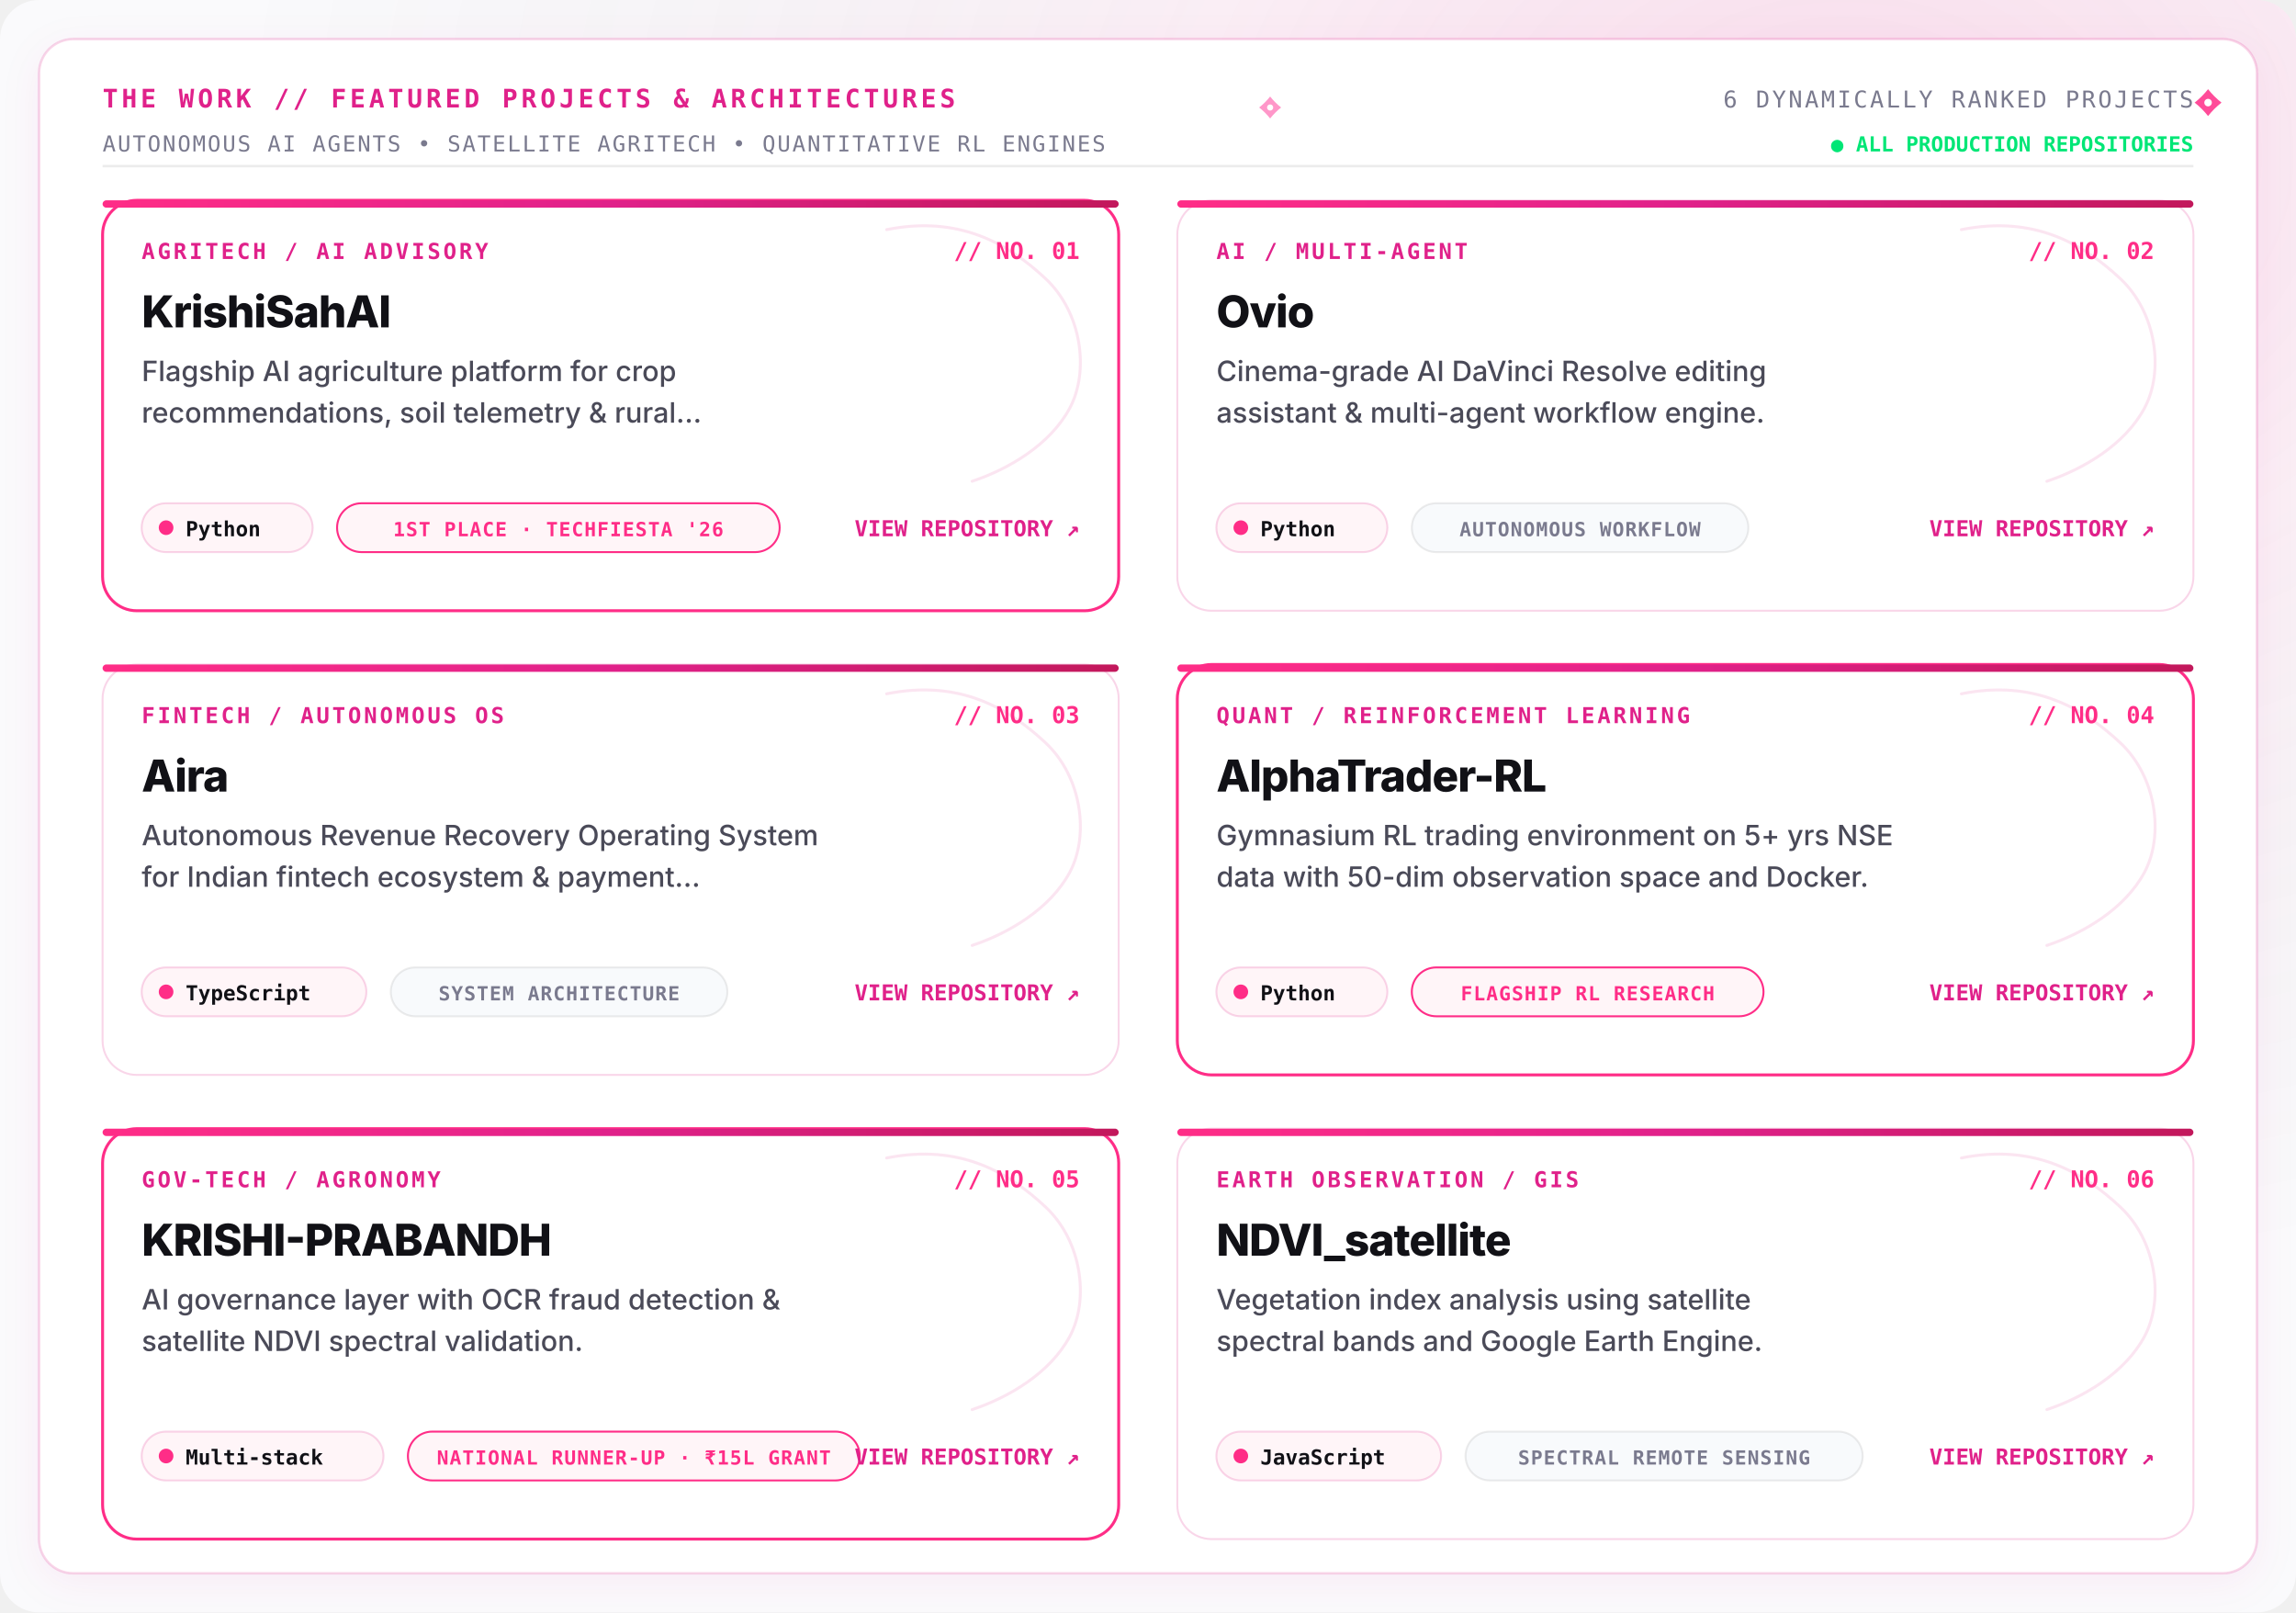
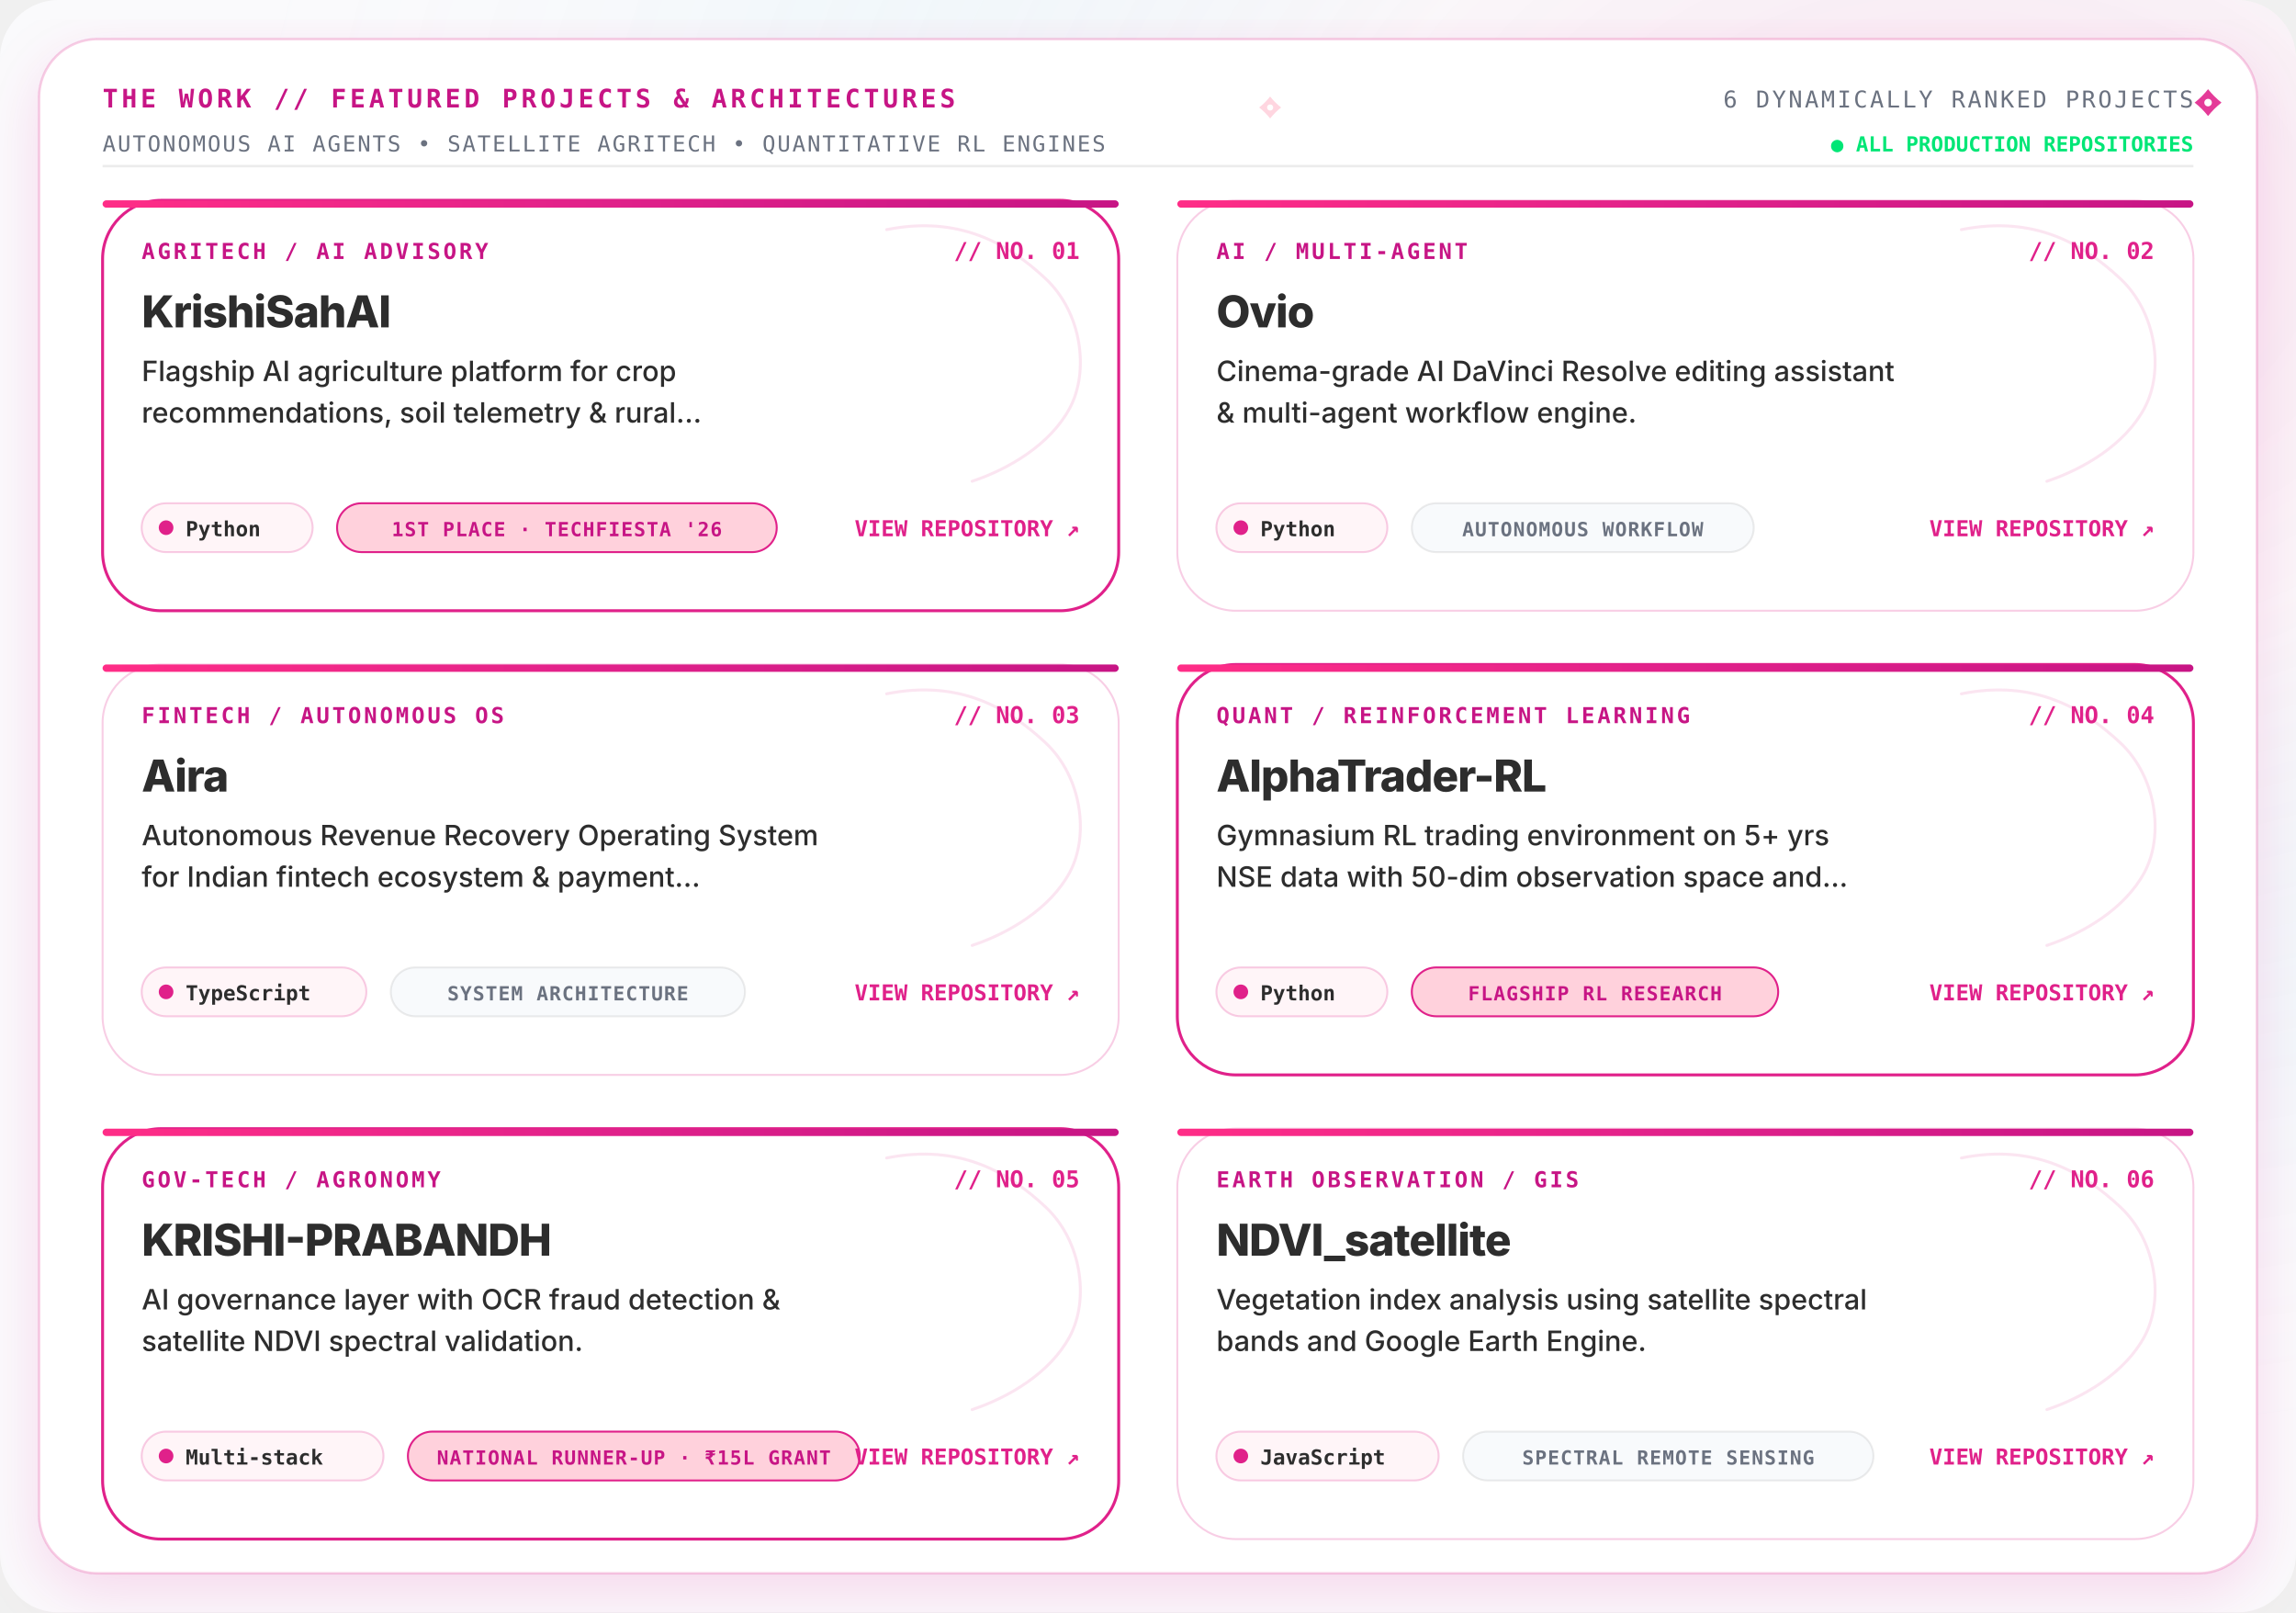
<svg xmlns="http://www.w3.org/2000/svg" viewBox="0 0 940 660" width="100%" height="660" fill="none">
  <defs>
    <style type="text/css">
        .display-title {
-           font-family: 'Plus Jakarta Sans', 'Inter', -apple-system, BlinkMacSystemFont, 'Segoe UI', Roboto, sans-serif;
+           font-family: 'Montserrat', 'Plus Jakarta Sans', 'Inter', -apple-system, BlinkMacSystemFont, 'Segoe UI', Roboto, sans-serif;
          font-weight: 800;
          letter-spacing: -0.02em;
        }
        .editorial-title {
          font-family: 'Cinzel', 'Playfair Display', 'Didot', Georgia, serif;
          font-weight: 700;
          letter-spacing: 0.08em;
        }
        .editorial-script {
-           font-family: 'Playfair Display', 'Dancing Script', 'Brush Script MT', Georgia, cursive;
-           font-style: italic;
+           font-family: 'Pacifico', 'Cinzel', 'Playfair Display', 'Brush Script MT', cursive, sans-serif;
          letter-spacing: 0.02em;
        }
        .editorial-sans {
-           font-family: 'Inter', -apple-system, BlinkMacSystemFont, 'Segoe UI', Roboto, sans-serif;
+           font-family: 'Poppins', 'Inter', -apple-system, BlinkMacSystemFont, 'Segoe UI', Roboto, sans-serif;
          font-weight: 500;
        }
        .code-mono {
          font-family: 'JetBrains Mono', 'SF Mono', 'Fira Code', Menlo, Consolas, monospace;
        }
        
        /* Subtle Shimmer &amp; Pulse Keyframes */
        @keyframes subtlePulse {
          0%, 100% { opacity: 0.85; }
          50% { opacity: 1; }
        }
        @keyframes glint {
          0%, 100% { transform: scale(0.95); opacity: 0.7; }
          50% { transform: scale(1.08); opacity: 1; }
        }
        
        .pulse-anim {
          animation: subtlePulse 3s ease-in-out infinite;
        }
        .glint-anim {
          animation: glint 3.5s ease-in-out infinite;
          transform-origin: center;
        }
      </style>
    <linearGradient id="proj_barbieGrad" x1="0%" y1="0%" x2="100%" y2="0%">
      <stop offset="0%" stop-color="#FF2D87" />
      <stop offset="50%" stop-color="#E0218A" />
-       <stop offset="100%" stop-color="#C2185B" />
+       <stop offset="100%" stop-color="#C71585" />
+     </linearGradient>
+     <linearGradient id="proj_blushGrad" x1="0%" y1="0%" x2="100%" y2="100%">
+       <stop offset="0%" stop-color="#FFFFFF" />
+       <stop offset="60%" stop-color="#FFF0F5" />
+       <stop offset="100%" stop-color="#FFD1DC" />
+     </linearGradient>
+     <linearGradient id="proj_cyanGrad" x1="0%" y1="0%" x2="100%" y2="0%">
+       <stop offset="0%" stop-color="#00B4D8" />
+       <stop offset="100%" stop-color="#0077B6" />
    </linearGradient>
    <linearGradient id="proj_cardGlass" x1="0%" y1="0%" x2="0%" y2="100%">
-       <stop offset="0%" stop-color="#151122" stop-opacity="0.94" />
-       <stop offset="100%" stop-color="#0E0B16" stop-opacity="0.97" />
-     </linearGradient>
-     <linearGradient id="proj_roseSatin" x1="0%" y1="0%" x2="100%" y2="100%">
-       <stop offset="0%" stop-color="#2D1124" />
-       <stop offset="100%" stop-color="#1A0D18" />
-     </linearGradient>
-     <linearGradient id="proj_lightSurfaceGrad" x1="0%" y1="0%" x2="0%" y2="100%">
-       <stop offset="0%" stop-color="#FFFFFF" />
-       <stop offset="100%" stop-color="#FFF5F8" />
+       <stop offset="0%" stop-color="#FFFFFF" stop-opacity="0.98" />
+       <stop offset="100%" stop-color="#FFF8FA" stop-opacity="0.95" />
    </linearGradient>
    <linearGradient id="proj_borderGrad" x1="0%" y1="0%" x2="100%" y2="100%">
-       <stop offset="0%" stop-color="#FF2D87" stop-opacity="0.45" />
-       <stop offset="40%" stop-color="#FF85C0" stop-opacity="0.20" />
-       <stop offset="70%" stop-color="#CBD5E1" stop-opacity="0.30" />
-       <stop offset="100%" stop-color="#E0218A" stop-opacity="0.35" />
-     </linearGradient>
-     <linearGradient id="proj_chromeGrad" x1="0%" y1="0%" x2="100%" y2="100%">
-       <stop offset="0%" stop-color="#FFFFFF" />
-       <stop offset="35%" stop-color="#F1F5F9" />
-       <stop offset="70%" stop-color="#CBD5E1" />
-       <stop offset="100%" stop-color="#E2E8F0" />
+       <stop offset="0%" stop-color="#E0218A" stop-opacity="0.40" />
+       <stop offset="45%" stop-color="#FFD1DC" stop-opacity="0.25" />
+       <stop offset="75%" stop-color="#00B4D8" stop-opacity="0.20" />
+       <stop offset="100%" stop-color="#C71585" stop-opacity="0.35" />
    </linearGradient>
    <linearGradient id="proj_goldGrad" x1="0%" y1="0%" x2="100%" y2="100%">
      <stop offset="0%" stop-color="#FDE68A" />
      <stop offset="50%" stop-color="#F59E0B" />
      <stop offset="100%" stop-color="#D97706" />
    </linearGradient>
-     <radialGradient id="proj_radialAura" cx="80%" cy="10%" r="70%">
-       <stop offset="0%" stop-color="#E0218A" stop-opacity="0.14" />
-       <stop offset="40%" stop-color="#FF2D87" stop-opacity="0.06" />
-       <stop offset="100%" stop-color="#0D0B14" stop-opacity="0" />
+     <radialGradient id="proj_radialAura" cx="85%" cy="15%" r="75%">
+       <stop offset="0%" stop-color="#E0218A" stop-opacity="0.12" />
+       <stop offset="35%" stop-color="#FFD1DC" stop-opacity="0.08" />
+       <stop offset="70%" stop-color="#00B4D8" stop-opacity="0.03" />
+       <stop offset="100%" stop-color="#FAFAFC" stop-opacity="0" />
    </radialGradient>
-     <filter id="proj_cardShadow" x="-5%" y="-5%" width="110%" height="115%">
-       <feDropShadow dx="0" dy="4" stdDeviation="8" flood-color="#E0218A" flood-opacity="0.06" />
+     <filter id="proj_cardShadow" x="-10%" y="-10%" width="120%" height="125%">
+       <feDropShadow dx="0" dy="8" stdDeviation="12" flood-color="#E0218A" flood-opacity="0.14" />
    </filter>
    <filter id="proj_pinkGlow" x="-20%" y="-20%" width="140%" height="140%">
      <feGaussianBlur stdDeviation="4" result="blur" />
      <feComposite in="SourceGraphic" in2="blur" operator="over" />
    </filter>
-     <filter id="proj_glowFilter" x="-20%" y="-20%" width="140%" height="140%">
-       <feGaussianBlur stdDeviation="6" result="blur" />
-       <feComposite in="SourceGraphic" in2="blur" operator="over" />
-     </filter>
  </defs>
-   <rect width="940" height="660" rx="16" fill="#FAFAFC" />
-   <rect width="940" height="660" rx="16" fill="url(#proj_radialAura)" />
-   <rect x="16" y="16" width="908" height="628" rx="14" fill="#FFFFFF" stroke="rgba(224, 33, 138, 0.18)" stroke-width="1" filter="url(#proj_cardShadow)" />
+   <rect width="940" height="660" rx="24" fill="#FAFAFC" />
+   <rect width="940" height="660" rx="24" fill="url(#proj_radialAura)" />
+   <rect x="16" y="16" width="908" height="628" rx="24" fill="#FFFFFF" stroke="rgba(224, 33, 138, 0.22)" stroke-width="1" filter="url(#proj_cardShadow)" />
  <g transform="translate(42, 44)">
-     <text x="0" y="0" class="code-mono" font-size="10.5" font-weight="700" fill="#E0218A" letter-spacing="0.14em">
+     <text x="0" y="0" class="code-mono" font-size="10.5" font-weight="700" fill="#C71585" letter-spacing="0.14em">
        THE WORK // FEATURED PROJECTS &amp; ARCHITECTURES
      </text>
-     <text x="0" y="18" class="code-mono" font-size="9" fill="#7A7A8E" letter-spacing="0.08em">
+     <text x="0" y="18" class="code-mono" font-size="9" fill="#6B7280" letter-spacing="0.08em">
        AUTONOMOUS AI AGENTS • SATELLITE AGRITECH • QUANTITATIVE RL ENGINES
      </text>
  </g>
  <g transform="translate(898, 44)">
-     <text x="0" y="0" text-anchor="end" class="code-mono" font-size="9.5" fill="#7A7A8E" letter-spacing="0.1em">
+     <text x="0" y="0" text-anchor="end" class="code-mono" font-size="9.5" fill="#6B7280" letter-spacing="0.1em">
        6 DYNAMICALLY RANKED PROJECTS
      </text>
    <text x="0" y="18" text-anchor="end" class="code-mono" font-size="8.5" fill="#00E676" font-weight="700">
        ● ALL PRODUCTION REPOSITORIES
      </text>
  </g>
  <line x1="42" y1="68" x2="898" y2="68" stroke="rgba(17, 17, 22, 0.08)" stroke-width="1" />
  <g transform="translate(42, 82)">
-     <rect x="0" y="0" width="416" height="168" rx="14" fill="#FFFFFF" stroke="#FF2D87" stroke-width="1.2" />
-     <rect x="0" y="0" width="416" height="3" rx="1.5" fill="url(#proj_barbieGrad)" />
-     <path d="           M 321 12           C 351 6, 371 18, 386 32           C 401 46, 404 70, 396 85           C 388 100, 371 110, 356 115         " fill="none" stroke="#E0218A" stroke-width="1.2" stroke-linecap="round" opacity="0.12" />
-     <g transform="translate(16, 24)">
-       <text x="0" y="0" class="code-mono" font-size="9" font-weight="700" fill="#E0218A" letter-spacing="0.12em">
+     <rect x="0" y="0" width="416" height="168" rx="24" fill="#FFFFFF" stroke="#E0218A" stroke-width="1.2" />
+     <rect x="0" y="0" width="416" height="3" rx="1.5" fill="url(#proj_barbieGrad)" />
+     <path d="           M 321 12           C 351 6, 371 18, 386 32           C 401 46, 404 70, 396 85           C 388 100, 371 110, 356 115         " fill="none" stroke="#E0218A" stroke-width="1.2" stroke-linecap="round" opacity="0.12" />
+     <g transform="translate(16, 24)">
+       <text x="0" y="0" class="code-mono" font-size="9" font-weight="700" fill="#C71585" letter-spacing="0.12em">
            AGRITECH / AI ADVISORY
          </text>
-       <text x="384" y="0" text-anchor="end" class="code-mono" font-size="9.5" font-weight="800" fill="#FF2D87">
+       <text x="384" y="0" text-anchor="end" class="code-mono" font-size="9.5" font-weight="800" fill="#E0218A">
            // NO. 01
          </text>
    </g>
    <g transform="translate(16, 52)">
-       <text x="0" y="0" class="display-title" font-size="18" font-weight="800" fill="#111116">
+       <text x="0" y="0" class="display-title" font-size="18" font-weight="800" fill="#2D2D2D">
            KrishiSahAI
          </text>
    </g>
    <g transform="translate(16, 74)">
-       <text x="0" y="0" class="editorial-sans" font-size="11.5" fill="#4A4A58">
+       <text x="0" y="0" class="editorial-sans" font-size="11.5" fill="#2D2D2D">
            Flagship AI agriculture platform for crop
          </text>
-       <text x="0" y="17" class="editorial-sans" font-size="11.5" fill="#4A4A58">
+       <text x="0" y="17" class="editorial-sans" font-size="11.5" fill="#2D2D2D">
            recommendations, soil telemetry &amp; rural...
          </text>
    </g>
    <g transform="translate(16, 138)">
-       <rect x="0" y="-14" width="70" height="20" rx="10" fill="#FFF5F8" stroke="rgba(224, 33, 138, 0.18)" stroke-width="0.8" />
-       <circle cx="10" cy="-4" r="3" fill="#FF2D87" />
-       <text x="18" y="-0.5" class="code-mono" font-size="8.5" font-weight="700" fill="#111116">
+       <rect x="0" y="-14" width="70" height="20" rx="10" fill="#FFF5F8" stroke="rgba(224, 33, 138, 0.22)" stroke-width="0.8" />
+       <circle cx="10" cy="-4" r="3" fill="#E0218A" />
+       <text x="18" y="-0.5" class="code-mono" font-size="8.5" font-weight="700" fill="#2D2D2D">
            Python
          </text>
-       <rect x="80" y="-14" width="181.2" height="20" rx="10" fill="#FFF5F8" stroke="#FF2D87" stroke-width="0.8" />
-       <text x="170.6" y="-0.5" text-anchor="middle" class="code-mono" font-size="8" font-weight="700" fill="#FF2D87" letter-spacing="0.05em">
+       <rect x="80" y="-14" width="180" height="20" rx="10" fill="#FFD1DC" stroke="#E0218A" stroke-width="0.8" />
+       <text x="170" y="-0.5" text-anchor="middle" class="code-mono" font-size="8" font-weight="700" fill="#C71585" letter-spacing="0.05em">
            1ST PLACE · TECHFIESTA '26
          </text>
      <text x="384" y="-0.5" text-anchor="end" class="code-mono" font-size="9" font-weight="700" fill="#E0218A">
            VIEW REPOSITORY ↗
          </text>
    </g>
  </g>
  <g transform="translate(482, 82)">
-     <rect x="0" y="0" width="416" height="168" rx="14" fill="#FFFFFF" stroke="rgba(224, 33, 138, 0.18)" stroke-width="0.8" />
-     <rect x="0" y="0" width="416" height="3" rx="1.5" fill="url(#proj_barbieGrad)" />
-     <path d="           M 321 12           C 351 6, 371 18, 386 32           C 401 46, 404 70, 396 85           C 388 100, 371 110, 356 115         " fill="none" stroke="#E0218A" stroke-width="1.2" stroke-linecap="round" opacity="0.12" />
-     <g transform="translate(16, 24)">
-       <text x="0" y="0" class="code-mono" font-size="9" font-weight="700" fill="#E0218A" letter-spacing="0.12em">
+     <rect x="0" y="0" width="416" height="168" rx="24" fill="#FFFFFF" stroke="rgba(224, 33, 138, 0.22)" stroke-width="0.8" />
+     <rect x="0" y="0" width="416" height="3" rx="1.5" fill="url(#proj_barbieGrad)" />
+     <path d="           M 321 12           C 351 6, 371 18, 386 32           C 401 46, 404 70, 396 85           C 388 100, 371 110, 356 115         " fill="none" stroke="#E0218A" stroke-width="1.2" stroke-linecap="round" opacity="0.12" />
+     <g transform="translate(16, 24)">
+       <text x="0" y="0" class="code-mono" font-size="9" font-weight="700" fill="#C71585" letter-spacing="0.12em">
            AI / MULTI-AGENT
          </text>
-       <text x="384" y="0" text-anchor="end" class="code-mono" font-size="9.5" font-weight="800" fill="#FF2D87">
+       <text x="384" y="0" text-anchor="end" class="code-mono" font-size="9.5" font-weight="800" fill="#E0218A">
            // NO. 02
          </text>
    </g>
    <g transform="translate(16, 52)">
-       <text x="0" y="0" class="display-title" font-size="18" font-weight="800" fill="#111116">
+       <text x="0" y="0" class="display-title" font-size="18" font-weight="800" fill="#2D2D2D">
            Ovio
          </text>
    </g>
    <g transform="translate(16, 74)">
-       <text x="0" y="0" class="editorial-sans" font-size="11.5" fill="#4A4A58">
-             Cinema-grade AI DaVinci Resolve editing
-           </text>
-       <text x="0" y="17" class="editorial-sans" font-size="11.5" fill="#4A4A58">
-             assistant &amp; multi-agent workflow engine.
-           </text>
-     </g>
-     <g transform="translate(16, 138)">
-       <rect x="0" y="-14" width="70" height="20" rx="10" fill="#FFF5F8" stroke="rgba(224, 33, 138, 0.18)" stroke-width="0.8" />
-       <circle cx="10" cy="-4" r="3" fill="#FF2D87" />
-       <text x="18" y="-0.5" class="code-mono" font-size="8.5" font-weight="700" fill="#111116">
+       <text x="0" y="0" class="editorial-sans" font-size="11.5" fill="#2D2D2D">
+             Cinema-grade AI DaVinci Resolve editing assistant
+           </text>
+       <text x="0" y="17" class="editorial-sans" font-size="11.5" fill="#2D2D2D">
+             &amp; multi-agent workflow engine.
+           </text>
+     </g>
+     <g transform="translate(16, 138)">
+       <rect x="0" y="-14" width="70" height="20" rx="10" fill="#FFF5F8" stroke="rgba(224, 33, 138, 0.22)" stroke-width="0.8" />
+       <circle cx="10" cy="-4" r="3" fill="#E0218A" />
+       <text x="18" y="-0.5" class="code-mono" font-size="8.5" font-weight="700" fill="#2D2D2D">
            Python
          </text>
-       <rect x="80" y="-14" width="137.8" height="20" rx="10" fill="#F8FAFC" stroke="rgba(17, 17, 22, 0.08)" stroke-width="0.8" />
-       <text x="148.9" y="-0.5" text-anchor="middle" class="code-mono" font-size="8" font-weight="700" fill="#7A7A8E" letter-spacing="0.05em">
+       <rect x="80" y="-14" width="140" height="20" rx="10" fill="#F8FAFC" stroke="rgba(17, 17, 22, 0.08)" stroke-width="0.8" />
+       <text x="150" y="-0.5" text-anchor="middle" class="code-mono" font-size="8" font-weight="700" fill="#6B7280" letter-spacing="0.05em">
            AUTONOMOUS WORKFLOW
          </text>
      <text x="384" y="-0.5" text-anchor="end" class="code-mono" font-size="9" font-weight="700" fill="#E0218A">
            VIEW REPOSITORY ↗
          </text>
    </g>
  </g>
  <g transform="translate(42, 272)">
-     <rect x="0" y="0" width="416" height="168" rx="14" fill="#FFFFFF" stroke="rgba(224, 33, 138, 0.18)" stroke-width="0.8" />
-     <rect x="0" y="0" width="416" height="3" rx="1.5" fill="url(#proj_barbieGrad)" />
-     <path d="           M 321 12           C 351 6, 371 18, 386 32           C 401 46, 404 70, 396 85           C 388 100, 371 110, 356 115         " fill="none" stroke="#E0218A" stroke-width="1.2" stroke-linecap="round" opacity="0.12" />
-     <g transform="translate(16, 24)">
-       <text x="0" y="0" class="code-mono" font-size="9" font-weight="700" fill="#E0218A" letter-spacing="0.12em">
+     <rect x="0" y="0" width="416" height="168" rx="24" fill="#FFFFFF" stroke="rgba(224, 33, 138, 0.22)" stroke-width="0.8" />
+     <rect x="0" y="0" width="416" height="3" rx="1.5" fill="url(#proj_barbieGrad)" />
+     <path d="           M 321 12           C 351 6, 371 18, 386 32           C 401 46, 404 70, 396 85           C 388 100, 371 110, 356 115         " fill="none" stroke="#E0218A" stroke-width="1.2" stroke-linecap="round" opacity="0.12" />
+     <g transform="translate(16, 24)">
+       <text x="0" y="0" class="code-mono" font-size="9" font-weight="700" fill="#C71585" letter-spacing="0.12em">
            FINTECH / AUTONOMOUS OS
          </text>
-       <text x="384" y="0" text-anchor="end" class="code-mono" font-size="9.5" font-weight="800" fill="#FF2D87">
+       <text x="384" y="0" text-anchor="end" class="code-mono" font-size="9.5" font-weight="800" fill="#E0218A">
            // NO. 03
          </text>
    </g>
    <g transform="translate(16, 52)">
-       <text x="0" y="0" class="display-title" font-size="18" font-weight="800" fill="#111116">
+       <text x="0" y="0" class="display-title" font-size="18" font-weight="800" fill="#2D2D2D">
            Aira
          </text>
    </g>
    <g transform="translate(16, 74)">
-       <text x="0" y="0" class="editorial-sans" font-size="11.5" fill="#4A4A58">
+       <text x="0" y="0" class="editorial-sans" font-size="11.5" fill="#2D2D2D">
            Autonomous Revenue Recovery Operating System
          </text>
-       <text x="0" y="17" class="editorial-sans" font-size="11.5" fill="#4A4A58">
+       <text x="0" y="17" class="editorial-sans" font-size="11.5" fill="#2D2D2D">
            for Indian fintech ecosystem &amp; payment...
          </text>
    </g>
    <g transform="translate(16, 138)">
-       <rect x="0" y="-14" width="92" height="20" rx="10" fill="#FFF5F8" stroke="rgba(224, 33, 138, 0.18)" stroke-width="0.8" />
-       <circle cx="10" cy="-4" r="3" fill="#FF2D87" />
-       <text x="18" y="-0.5" class="code-mono" font-size="8.5" font-weight="700" fill="#111116">
+       <rect x="0" y="-14" width="92" height="20" rx="10" fill="#FFF5F8" stroke="rgba(224, 33, 138, 0.22)" stroke-width="0.8" />
+       <circle cx="10" cy="-4" r="3" fill="#E0218A" />
+       <text x="18" y="-0.5" class="code-mono" font-size="8.5" font-weight="700" fill="#2D2D2D">
            TypeScript
          </text>
-       <rect x="102" y="-14" width="137.8" height="20" rx="10" fill="#F8FAFC" stroke="rgba(17, 17, 22, 0.08)" stroke-width="0.8" />
-       <text x="170.9" y="-0.5" text-anchor="middle" class="code-mono" font-size="8" font-weight="700" fill="#7A7A8E" letter-spacing="0.05em">
+       <rect x="102" y="-14" width="145" height="20" rx="10" fill="#F8FAFC" stroke="rgba(17, 17, 22, 0.08)" stroke-width="0.8" />
+       <text x="174.5" y="-0.5" text-anchor="middle" class="code-mono" font-size="8" font-weight="700" fill="#6B7280" letter-spacing="0.05em">
            SYSTEM ARCHITECTURE
          </text>
      <text x="384" y="-0.5" text-anchor="end" class="code-mono" font-size="9" font-weight="700" fill="#E0218A">
            VIEW REPOSITORY ↗
          </text>
    </g>
  </g>
  <g transform="translate(482, 272)">
-     <rect x="0" y="0" width="416" height="168" rx="14" fill="#FFFFFF" stroke="#FF2D87" stroke-width="1.2" />
-     <rect x="0" y="0" width="416" height="3" rx="1.5" fill="url(#proj_barbieGrad)" />
-     <path d="           M 321 12           C 351 6, 371 18, 386 32           C 401 46, 404 70, 396 85           C 388 100, 371 110, 356 115         " fill="none" stroke="#E0218A" stroke-width="1.2" stroke-linecap="round" opacity="0.12" />
-     <g transform="translate(16, 24)">
-       <text x="0" y="0" class="code-mono" font-size="9" font-weight="700" fill="#E0218A" letter-spacing="0.12em">
+     <rect x="0" y="0" width="416" height="168" rx="24" fill="#FFFFFF" stroke="#E0218A" stroke-width="1.2" />
+     <rect x="0" y="0" width="416" height="3" rx="1.5" fill="url(#proj_barbieGrad)" />
+     <path d="           M 321 12           C 351 6, 371 18, 386 32           C 401 46, 404 70, 396 85           C 388 100, 371 110, 356 115         " fill="none" stroke="#E0218A" stroke-width="1.2" stroke-linecap="round" opacity="0.12" />
+     <g transform="translate(16, 24)">
+       <text x="0" y="0" class="code-mono" font-size="9" font-weight="700" fill="#C71585" letter-spacing="0.12em">
            QUANT / REINFORCEMENT LEARNING
          </text>
-       <text x="384" y="0" text-anchor="end" class="code-mono" font-size="9.5" font-weight="800" fill="#FF2D87">
+       <text x="384" y="0" text-anchor="end" class="code-mono" font-size="9.5" font-weight="800" fill="#E0218A">
            // NO. 04
          </text>
    </g>
    <g transform="translate(16, 52)">
-       <text x="0" y="0" class="display-title" font-size="18" font-weight="800" fill="#111116">
+       <text x="0" y="0" class="display-title" font-size="18" font-weight="800" fill="#2D2D2D">
            AlphaTrader-RL
          </text>
    </g>
    <g transform="translate(16, 74)">
-       <text x="0" y="0" class="editorial-sans" font-size="11.5" fill="#4A4A58">
-             Gymnasium RL trading environment on 5+ yrs NSE
-           </text>
-       <text x="0" y="17" class="editorial-sans" font-size="11.5" fill="#4A4A58">
-             data with 50-dim observation space and Docker.
-           </text>
-     </g>
-     <g transform="translate(16, 138)">
-       <rect x="0" y="-14" width="70" height="20" rx="10" fill="#FFF5F8" stroke="rgba(224, 33, 138, 0.18)" stroke-width="0.8" />
-       <circle cx="10" cy="-4" r="3" fill="#FF2D87" />
-       <text x="18" y="-0.5" class="code-mono" font-size="8.5" font-weight="700" fill="#111116">
+       <text x="0" y="0" class="editorial-sans" font-size="11.5" fill="#2D2D2D">
+             Gymnasium RL trading environment on 5+ yrs
+           </text>
+       <text x="0" y="17" class="editorial-sans" font-size="11.5" fill="#2D2D2D">
+             NSE data with 50-dim observation space and...
+           </text>
+     </g>
+     <g transform="translate(16, 138)">
+       <rect x="0" y="-14" width="70" height="20" rx="10" fill="#FFF5F8" stroke="rgba(224, 33, 138, 0.22)" stroke-width="0.8" />
+       <circle cx="10" cy="-4" r="3" fill="#E0218A" />
+       <text x="18" y="-0.5" class="code-mono" font-size="8.5" font-weight="700" fill="#2D2D2D">
            Python
          </text>
-       <rect x="80" y="-14" width="144" height="20" rx="10" fill="#FFF5F8" stroke="#FF2D87" stroke-width="0.8" />
-       <text x="152" y="-0.5" text-anchor="middle" class="code-mono" font-size="8" font-weight="700" fill="#FF2D87" letter-spacing="0.05em">
+       <rect x="80" y="-14" width="150" height="20" rx="10" fill="#FFD1DC" stroke="#E0218A" stroke-width="0.8" />
+       <text x="155" y="-0.5" text-anchor="middle" class="code-mono" font-size="8" font-weight="700" fill="#C71585" letter-spacing="0.05em">
            FLAGSHIP RL RESEARCH
          </text>
      <text x="384" y="-0.5" text-anchor="end" class="code-mono" font-size="9" font-weight="700" fill="#E0218A">
            VIEW REPOSITORY ↗
          </text>
    </g>
  </g>
  <g transform="translate(42, 462)">
-     <rect x="0" y="0" width="416" height="168" rx="14" fill="#FFFFFF" stroke="#FF2D87" stroke-width="1.2" />
-     <rect x="0" y="0" width="416" height="3" rx="1.5" fill="url(#proj_barbieGrad)" />
-     <path d="           M 321 12           C 351 6, 371 18, 386 32           C 401 46, 404 70, 396 85           C 388 100, 371 110, 356 115         " fill="none" stroke="#E0218A" stroke-width="1.2" stroke-linecap="round" opacity="0.12" />
-     <g transform="translate(16, 24)">
-       <text x="0" y="0" class="code-mono" font-size="9" font-weight="700" fill="#E0218A" letter-spacing="0.12em">
+     <rect x="0" y="0" width="416" height="168" rx="24" fill="#FFFFFF" stroke="#E0218A" stroke-width="1.2" />
+     <rect x="0" y="0" width="416" height="3" rx="1.5" fill="url(#proj_barbieGrad)" />
+     <path d="           M 321 12           C 351 6, 371 18, 386 32           C 401 46, 404 70, 396 85           C 388 100, 371 110, 356 115         " fill="none" stroke="#E0218A" stroke-width="1.2" stroke-linecap="round" opacity="0.12" />
+     <g transform="translate(16, 24)">
+       <text x="0" y="0" class="code-mono" font-size="9" font-weight="700" fill="#C71585" letter-spacing="0.12em">
            GOV-TECH / AGRONOMY
          </text>
-       <text x="384" y="0" text-anchor="end" class="code-mono" font-size="9.5" font-weight="800" fill="#FF2D87">
+       <text x="384" y="0" text-anchor="end" class="code-mono" font-size="9.5" font-weight="800" fill="#E0218A">
            // NO. 05
          </text>
    </g>
    <g transform="translate(16, 52)">
-       <text x="0" y="0" class="display-title" font-size="18" font-weight="800" fill="#111116">
+       <text x="0" y="0" class="display-title" font-size="18" font-weight="800" fill="#2D2D2D">
            KRISHI-PRABANDH
          </text>
    </g>
    <g transform="translate(16, 74)">
-       <text x="0" y="0" class="editorial-sans" font-size="11.5" fill="#4A4A58">
+       <text x="0" y="0" class="editorial-sans" font-size="11.5" fill="#2D2D2D">
            AI governance layer with OCR fraud detection &amp;
          </text>
-       <text x="0" y="17" class="editorial-sans" font-size="11.5" fill="#4A4A58">
+       <text x="0" y="17" class="editorial-sans" font-size="11.5" fill="#2D2D2D">
            satellite NDVI spectral validation.
          </text>
    </g>
    <g transform="translate(16, 138)">
-       <rect x="0" y="-14" width="99" height="20" rx="10" fill="#FFF5F8" stroke="rgba(224, 33, 138, 0.18)" stroke-width="0.8" />
-       <circle cx="10" cy="-4" r="3" fill="#FF2D87" />
-       <text x="18" y="-0.5" class="code-mono" font-size="8.5" font-weight="700" fill="#111116">
+       <rect x="0" y="-14" width="99" height="20" rx="10" fill="#FFF5F8" stroke="rgba(224, 33, 138, 0.22)" stroke-width="0.8" />
+       <circle cx="10" cy="-4" r="3" fill="#E0218A" />
+       <text x="18" y="-0.5" class="code-mono" font-size="8.5" font-weight="700" fill="#2D2D2D">
            Multi-stack
          </text>
-       <rect x="109" y="-14" width="185" height="20" rx="10" fill="#FFF5F8" stroke="#FF2D87" stroke-width="0.8" />
-       <text x="201.5" y="-0.5" text-anchor="middle" class="code-mono" font-size="8" font-weight="700" fill="#FF2D87" letter-spacing="0.05em">
+       <rect x="109" y="-14" width="185" height="20" rx="10" fill="#FFD1DC" stroke="#E0218A" stroke-width="0.8" />
+       <text x="201.5" y="-0.5" text-anchor="middle" class="code-mono" font-size="8" font-weight="700" fill="#C71585" letter-spacing="0.05em">
            NATIONAL RUNNER-UP · ₹15L GRANT
          </text>
      <text x="384" y="-0.5" text-anchor="end" class="code-mono" font-size="9" font-weight="700" fill="#E0218A">
            VIEW REPOSITORY ↗
          </text>
    </g>
  </g>
  <g transform="translate(482, 462)">
-     <rect x="0" y="0" width="416" height="168" rx="14" fill="#FFFFFF" stroke="rgba(224, 33, 138, 0.18)" stroke-width="0.8" />
-     <rect x="0" y="0" width="416" height="3" rx="1.5" fill="url(#proj_barbieGrad)" />
-     <path d="           M 321 12           C 351 6, 371 18, 386 32           C 401 46, 404 70, 396 85           C 388 100, 371 110, 356 115         " fill="none" stroke="#E0218A" stroke-width="1.2" stroke-linecap="round" opacity="0.12" />
-     <g transform="translate(16, 24)">
-       <text x="0" y="0" class="code-mono" font-size="9" font-weight="700" fill="#E0218A" letter-spacing="0.12em">
+     <rect x="0" y="0" width="416" height="168" rx="24" fill="#FFFFFF" stroke="rgba(224, 33, 138, 0.22)" stroke-width="0.8" />
+     <rect x="0" y="0" width="416" height="3" rx="1.5" fill="url(#proj_barbieGrad)" />
+     <path d="           M 321 12           C 351 6, 371 18, 386 32           C 401 46, 404 70, 396 85           C 388 100, 371 110, 356 115         " fill="none" stroke="#E0218A" stroke-width="1.2" stroke-linecap="round" opacity="0.12" />
+     <g transform="translate(16, 24)">
+       <text x="0" y="0" class="code-mono" font-size="9" font-weight="700" fill="#C71585" letter-spacing="0.12em">
            EARTH OBSERVATION / GIS
          </text>
-       <text x="384" y="0" text-anchor="end" class="code-mono" font-size="9.5" font-weight="800" fill="#FF2D87">
+       <text x="384" y="0" text-anchor="end" class="code-mono" font-size="9.5" font-weight="800" fill="#E0218A">
            // NO. 06
          </text>
    </g>
    <g transform="translate(16, 52)">
-       <text x="0" y="0" class="display-title" font-size="18" font-weight="800" fill="#111116">
+       <text x="0" y="0" class="display-title" font-size="18" font-weight="800" fill="#2D2D2D">
            NDVI_satellite
          </text>
    </g>
    <g transform="translate(16, 74)">
-       <text x="0" y="0" class="editorial-sans" font-size="11.5" fill="#4A4A58">
-             Vegetation index analysis using satellite
-           </text>
-       <text x="0" y="17" class="editorial-sans" font-size="11.5" fill="#4A4A58">
-             spectral bands and Google Earth Engine.
-           </text>
-     </g>
-     <g transform="translate(16, 138)">
-       <rect x="0" y="-14" width="92" height="20" rx="10" fill="#FFF5F8" stroke="rgba(224, 33, 138, 0.18)" stroke-width="0.8" />
-       <circle cx="10" cy="-4" r="3" fill="#FF2D87" />
-       <text x="18" y="-0.5" class="code-mono" font-size="8.5" font-weight="700" fill="#111116">
+       <text x="0" y="0" class="editorial-sans" font-size="11.5" fill="#2D2D2D">
+             Vegetation index analysis using satellite spectral
+           </text>
+       <text x="0" y="17" class="editorial-sans" font-size="11.5" fill="#2D2D2D">
+             bands and Google Earth Engine.
+           </text>
+     </g>
+     <g transform="translate(16, 138)">
+       <rect x="0" y="-14" width="91" height="20" rx="10" fill="#FFF5F8" stroke="rgba(224, 33, 138, 0.22)" stroke-width="0.8" />
+       <circle cx="10" cy="-4" r="3" fill="#E0218A" />
+       <text x="18" y="-0.5" class="code-mono" font-size="8.5" font-weight="700" fill="#2D2D2D">
            JavaScript
          </text>
-       <rect x="102" y="-14" width="162.6" height="20" rx="10" fill="#F8FAFC" stroke="rgba(17, 17, 22, 0.08)" stroke-width="0.8" />
-       <text x="183.3" y="-0.5" text-anchor="middle" class="code-mono" font-size="8" font-weight="700" fill="#7A7A8E" letter-spacing="0.05em">
+       <rect x="101" y="-14" width="168" height="20" rx="10" fill="#F8FAFC" stroke="rgba(17, 17, 22, 0.08)" stroke-width="0.8" />
+       <text x="185" y="-0.5" text-anchor="middle" class="code-mono" font-size="8" font-weight="700" fill="#6B7280" letter-spacing="0.05em">
            SPECTRAL REMOTE SENSING
          </text>
      <text x="384" y="-0.5" text-anchor="end" class="code-mono" font-size="9" font-weight="700" fill="#E0218A">
            VIEW REPOSITORY ↗
          </text>
    </g>
  </g>
  <g class="glint-anim" style="transform-origin: 904px 42px;">
-     <path d="         M 904 36.5         Q 906.42 39.58 909.5 42         Q 906.42 44.42 904 47.5         Q 901.58 44.42 898.5 42         Q 901.58 39.58 904 36.5         Z" fill="#FF2D87" opacity="0.85" />
+     <path d="         M 904 36.5         Q 906.42 39.58 909.5 42         Q 906.42 44.42 904 47.5         Q 901.58 44.42 898.5 42         Q 901.58 39.58 904 36.5         Z" fill="#E0218A" opacity="0.88" />
    <circle cx="904" cy="42" r="1.54" fill="#FFFFFF" />
  </g>
  <g class="glint-anim" style="transform-origin: 520px 44px;">
-     <path d="         M 520 39.5         Q 521.98 42.02 524.5 44         Q 521.98 45.98 520 48.5         Q 518.02 45.98 515.5 44         Q 518.02 42.02 520 39.5         Z" fill="#FF85C0" opacity="0.85" />
+     <path d="         M 520 39.5         Q 521.98 42.02 524.5 44         Q 521.98 45.98 520 48.5         Q 518.02 45.98 515.5 44         Q 518.02 42.02 520 39.5         Z" fill="#FFD1DC" opacity="0.88" />
    <circle cx="520" cy="44" r="1.26" fill="#FFFFFF" />
  </g>
</svg>
